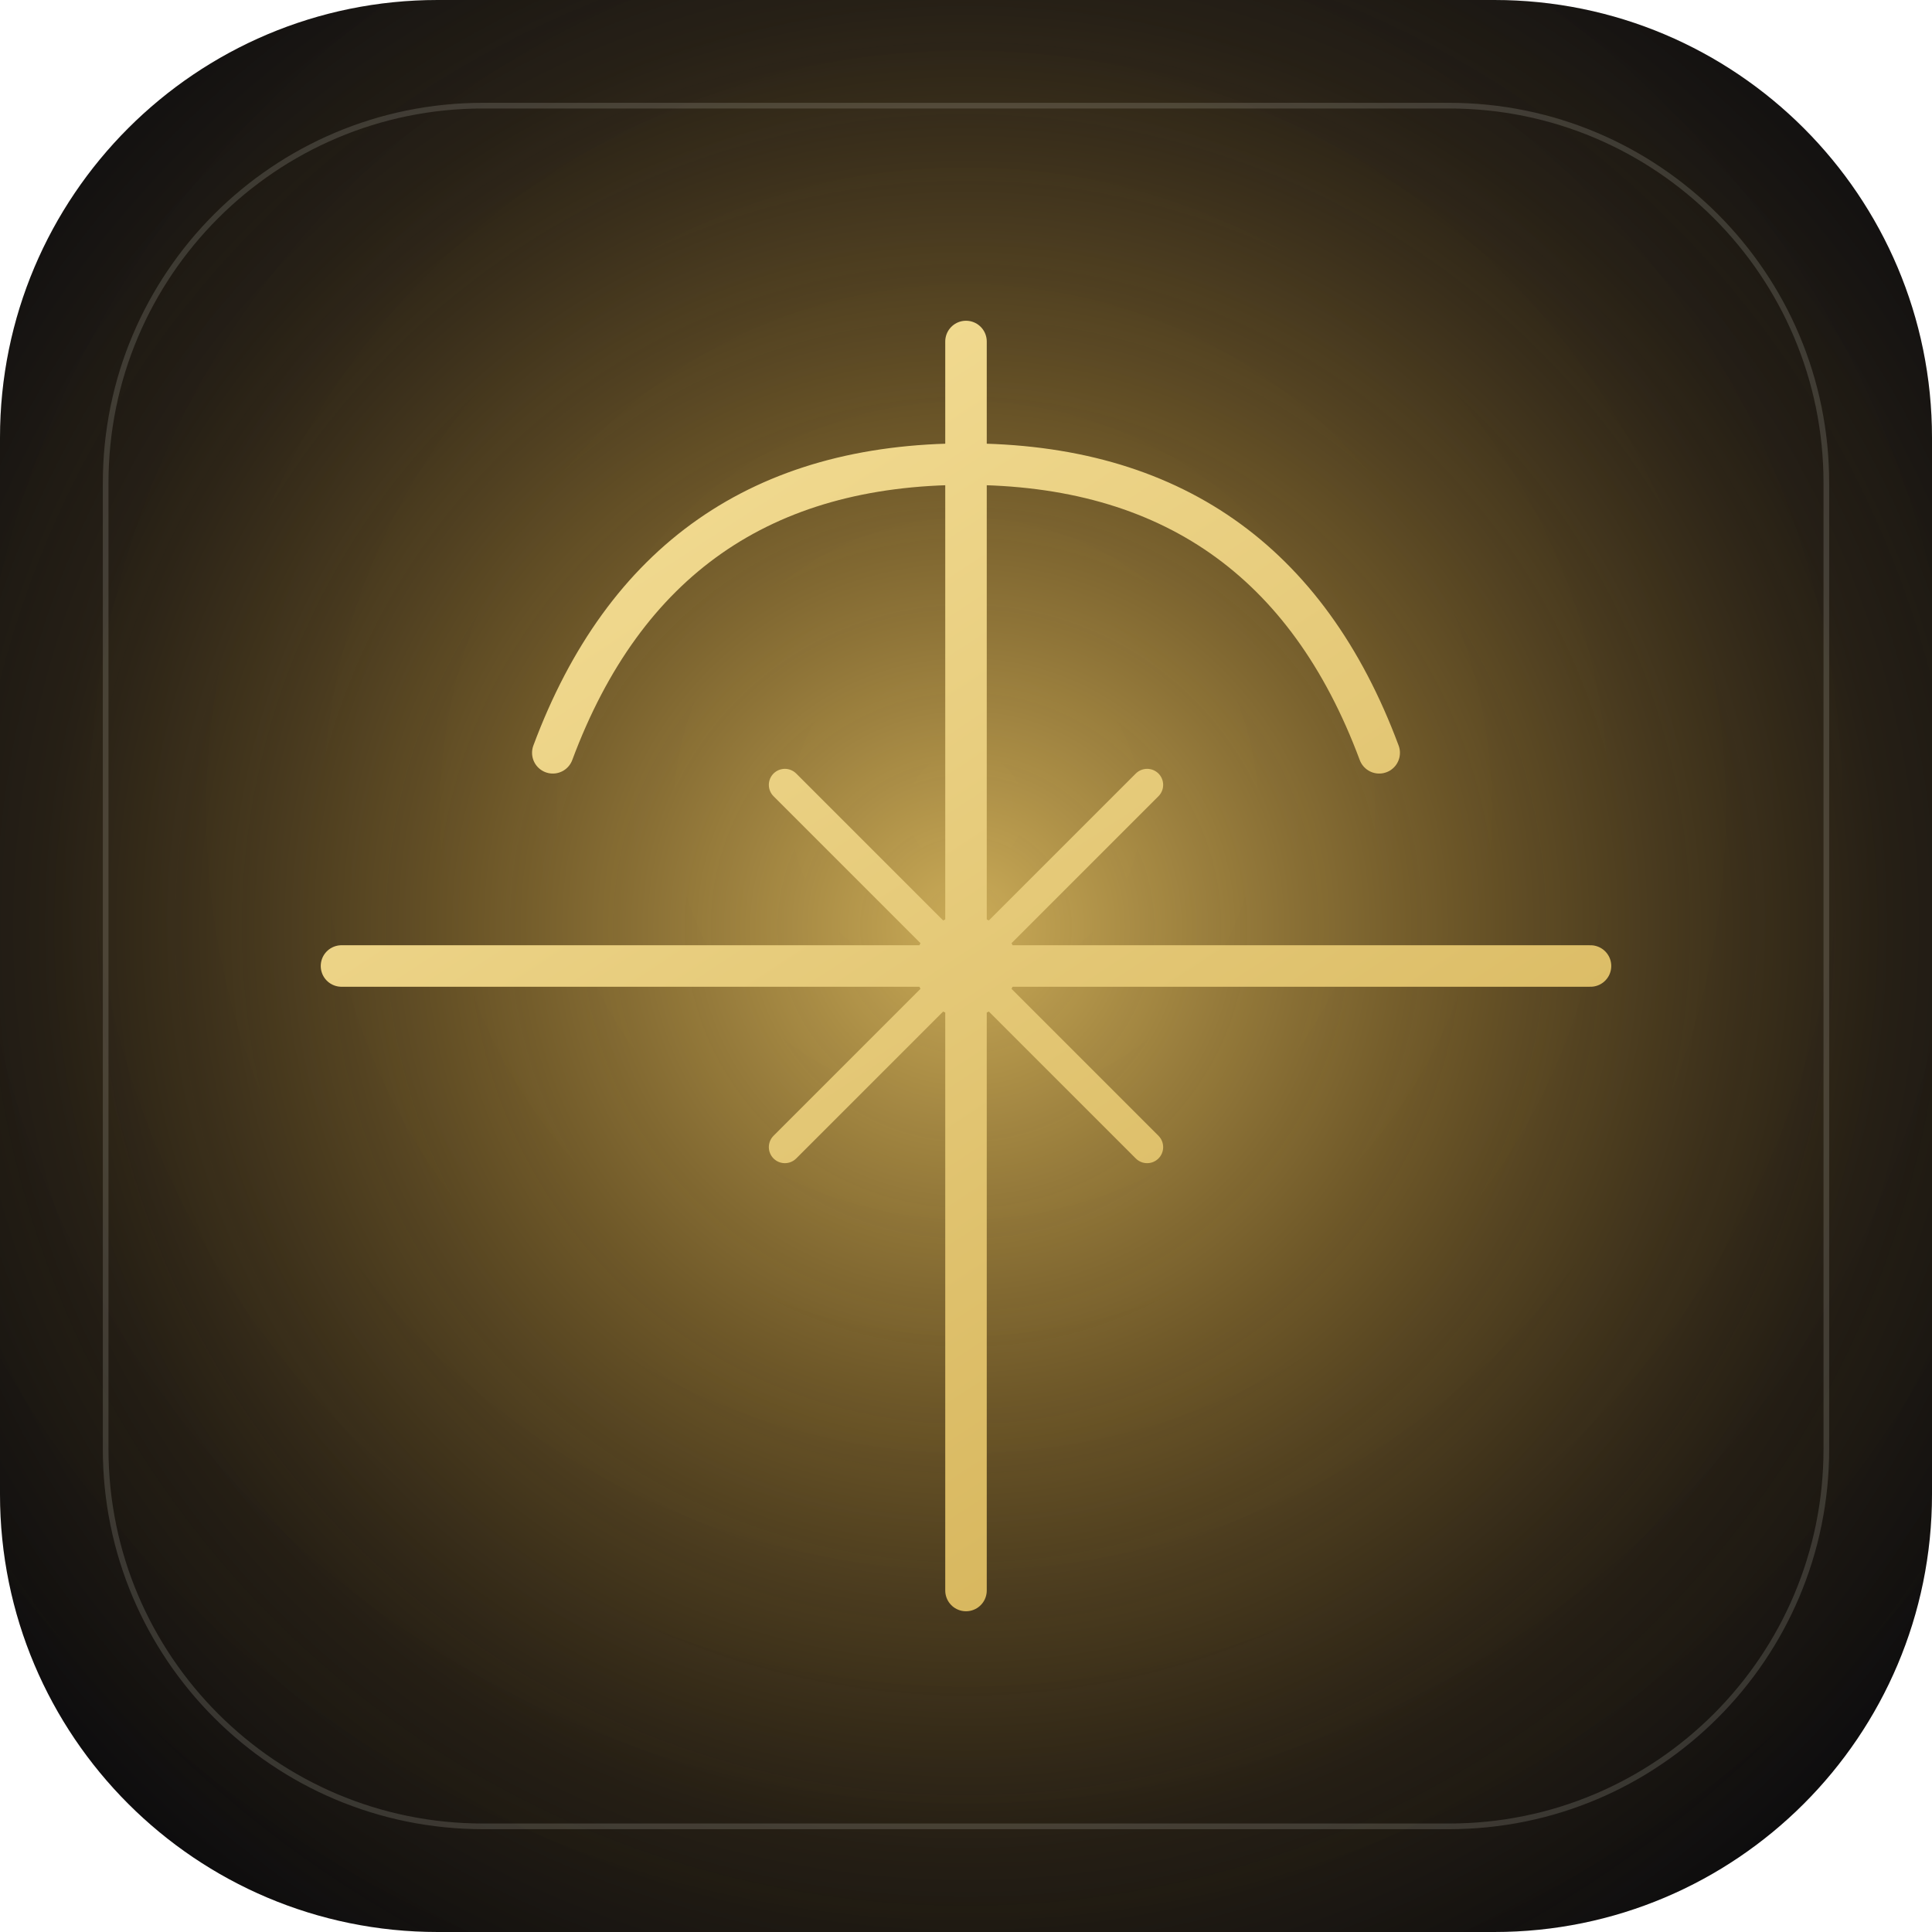
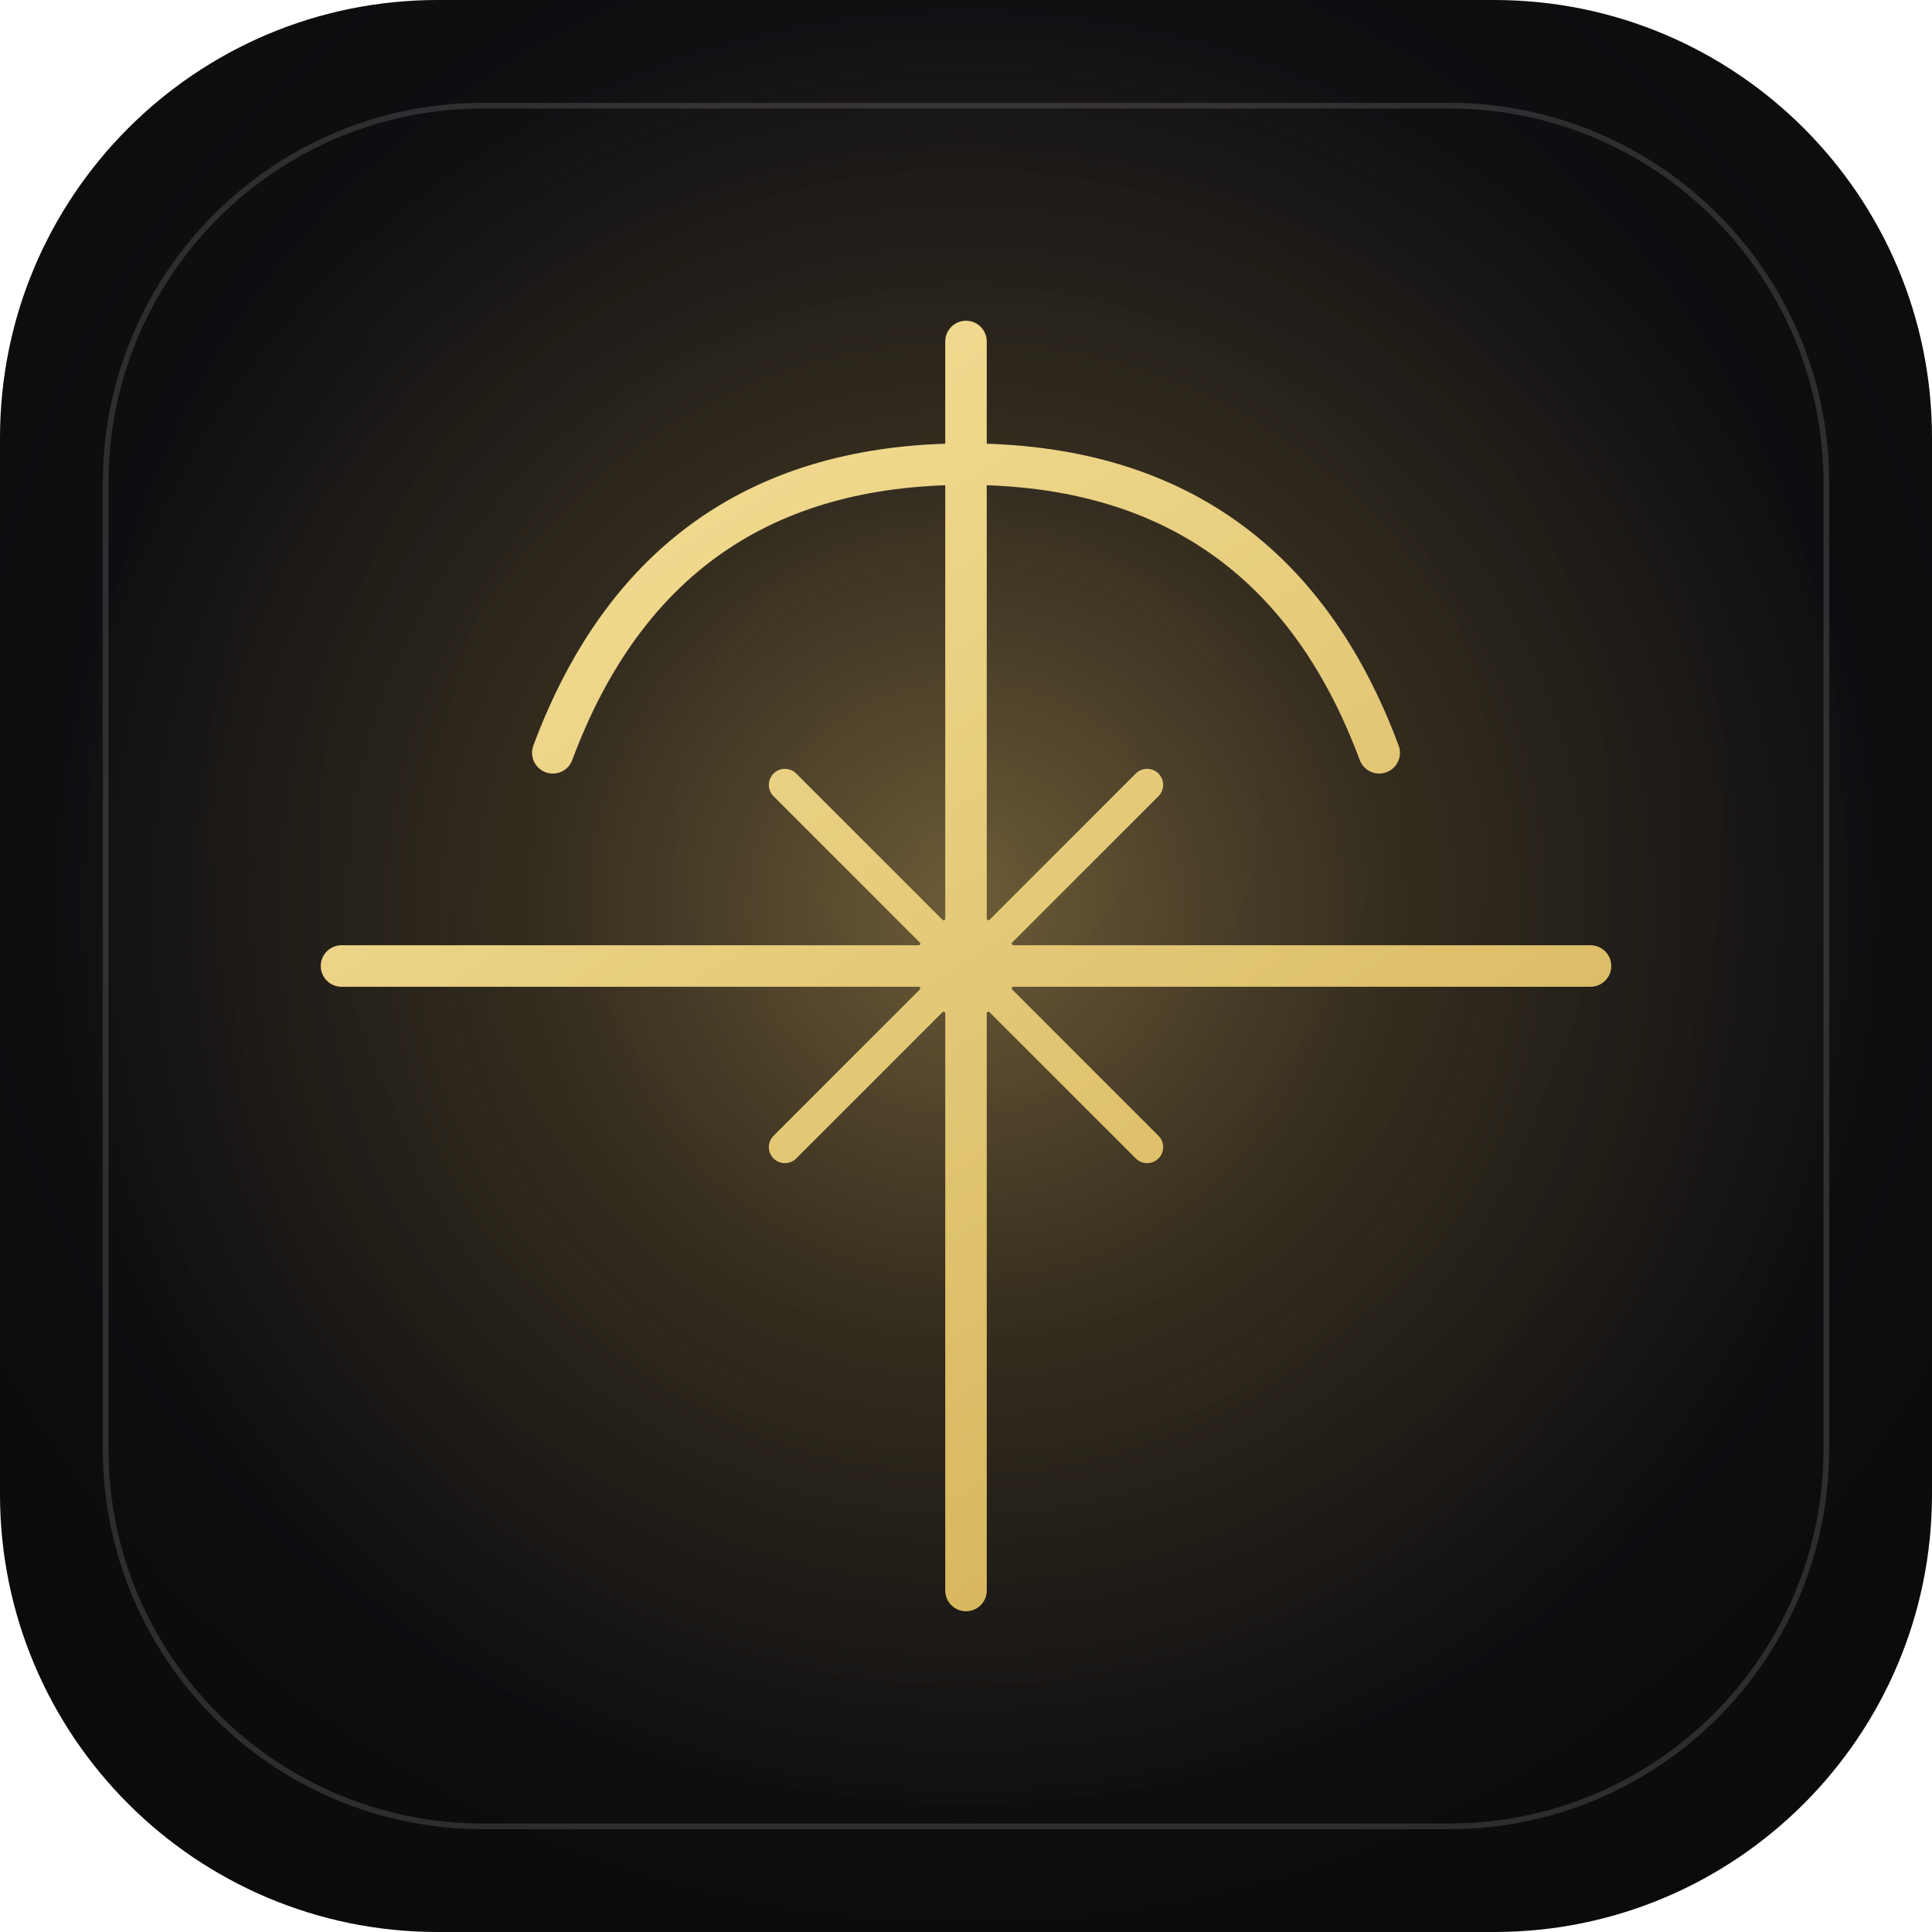
<svg xmlns="http://www.w3.org/2000/svg" viewBox="0 0 1024 1024" width="1024" height="1024">
  <defs>
    <radialGradient id="bg" cx="0.5" cy="0.42" r="0.78">
      <stop offset="0" stop-color="#16161B" />
      <stop offset="1" stop-color="#09090B" />
    </radialGradient>
-     <radialGradient id="glow" cx="0.5" cy="0.48" r="0.64">
-       <stop offset="0" stop-color="#F3CD66" stop-opacity="0.82" />
-       <stop offset="0.4" stop-color="#DBAA3E" stop-opacity="0.44" />
-       <stop offset="0.74" stop-color="#B98A2E" stop-opacity="0.14" />
-       <stop offset="1" stop-color="#B98A2E" stop-opacity="0" />
+     <radialGradient id="glow" cx="0.5" cy="0.47" r="0.47">
+       <stop offset="0" stop-color="#ECC362" stop-opacity="0.41" />
+       <stop offset="0.47" stop-color="#CDA344" stop-opacity="0.18" />
+       <stop offset="1" stop-color="#CDA344" stop-opacity="0" />
    </radialGradient>
    <linearGradient id="gold" gradientUnits="userSpaceOnUse" x1="300" y1="200" x2="720" y2="840">
      <stop offset="0" stop-color="#F4DE96" />
      <stop offset="1" stop-color="#D4B257" />
    </linearGradient>
    <clipPath id="r">
      <rect width="1024" height="1024" rx="232" ry="232" />
    </clipPath>
  </defs>
  <g clip-path="url(#r)">
    <rect width="1024" height="1024" fill="url(#bg)" />
    <rect width="1024" height="1024" fill="url(#glow)" />
  </g>
-   <rect x="56" y="56" width="912" height="912" rx="200" ry="200" fill="none" stroke="rgba(236,232,224,0.16)" stroke-width="3" />
+   <rect x="56" y="56" width="912" height="912" rx="200" ry="200" fill="none" stroke="rgba(236,232,224,0.15)" stroke-width="3" />
  <g stroke-linecap="round" fill="none">
    <line x1="512" y1="181" x2="512" y2="843" stroke="url(#gold)" stroke-width="22" />
    <line x1="181" y1="512" x2="843" y2="512" stroke="url(#gold)" stroke-width="22" />
    <path d="M512 246 Q350 246 293 399" stroke="url(#gold)" stroke-width="22" />
    <path d="M512 246 Q674 246 731 399" stroke="url(#gold)" stroke-width="22" />
    <line x1="512" y1="512" x2="416" y2="416" stroke="url(#gold)" stroke-width="17" />
    <line x1="512" y1="512" x2="608" y2="416" stroke="url(#gold)" stroke-width="17" />
    <line x1="512" y1="512" x2="416" y2="608" stroke="url(#gold)" stroke-width="17" />
    <line x1="512" y1="512" x2="608" y2="608" stroke="url(#gold)" stroke-width="17" />
  </g>
  <circle cx="512" cy="512" r="27" fill="url(#gold)" />
</svg>
